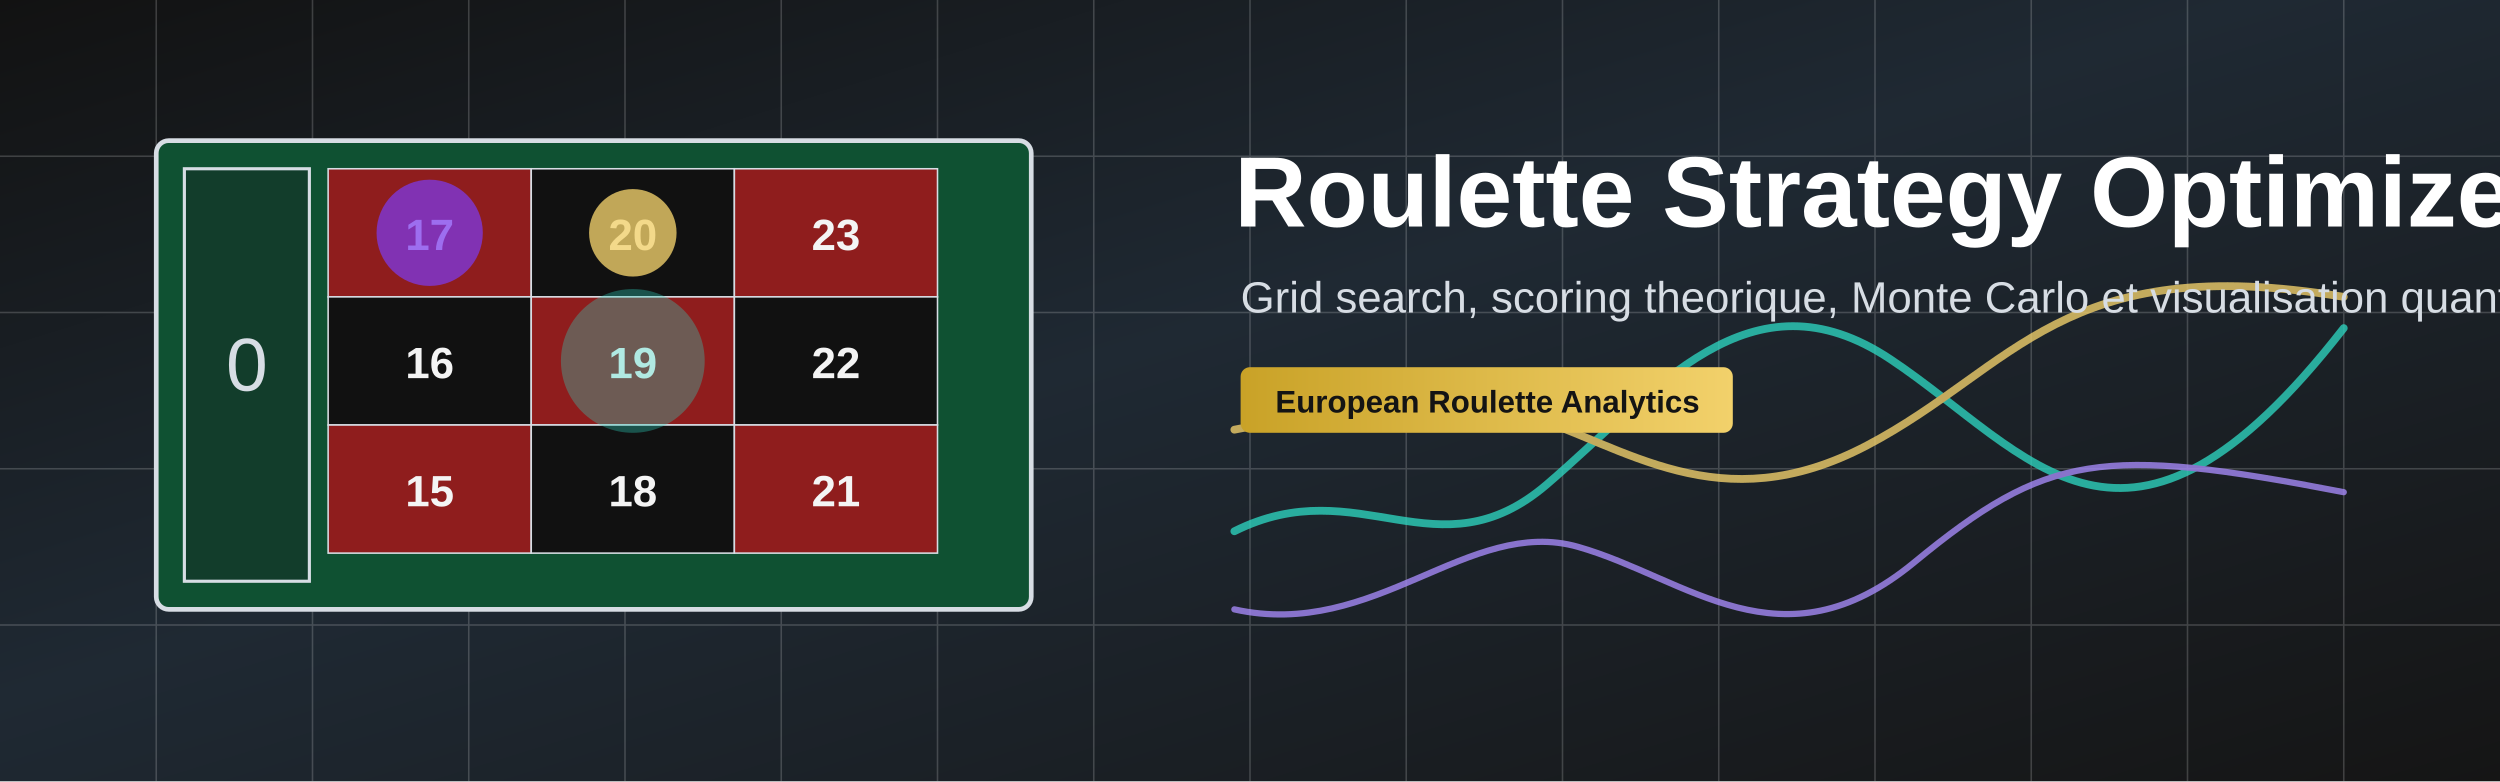
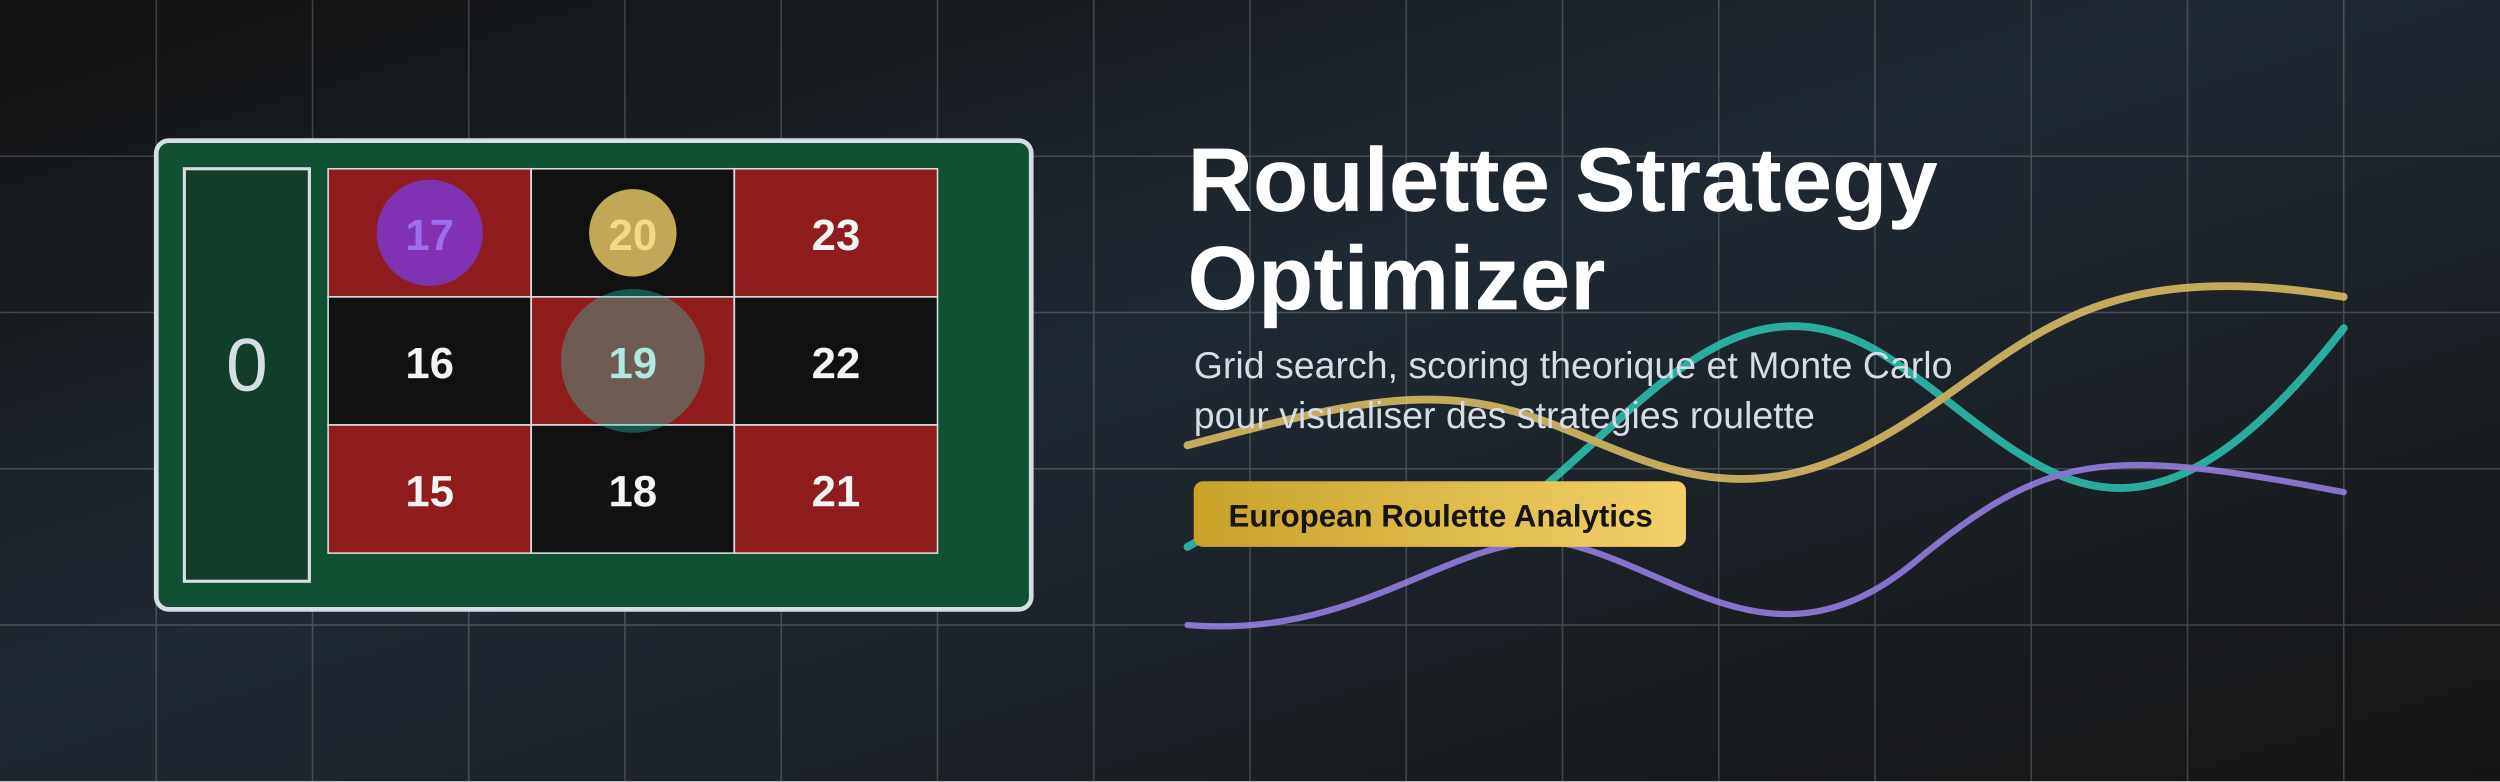
<svg xmlns="http://www.w3.org/2000/svg" viewBox="0 0 1600 500" role="img" aria-labelledby="title desc">
  <defs>
    <linearGradient id="bg" x1="0" x2="1" y1="0" y2="1">
      <stop offset="0%" stop-color="#121212" />
      <stop offset="45%" stop-color="#1f2933" />
      <stop offset="100%" stop-color="#151515" />
    </linearGradient>
    <linearGradient id="gold" x1="0" x2="1">
      <stop offset="0%" stop-color="#c9a227" />
      <stop offset="100%" stop-color="#f2d16b" />
    </linearGradient>
  </defs>
  <rect width="1600" height="500" fill="url(#bg)" />
  <g opacity="0.18" stroke="#ffffff" stroke-width="1">
    <path d="M0 100H1600M0 200H1600M0 300H1600M0 400H1600" />
    <path d="M100 0V500M200 0V500M300 0V500M400 0V500M500 0V500M600 0V500M700 0V500M800 0V500M900 0V500M1000 0V500M1100 0V500M1200 0V500M1300 0V500M1400 0V500M1500 0V500" />
  </g>
  <g transform="translate(100 90)">
    <rect x="0" y="0" width="560" height="300" rx="8" fill="#0f5132" stroke="#d7dde4" stroke-width="3" />
    <rect x="18" y="18" width="80" height="264" fill="#123d2b" stroke="#d7dde4" stroke-width="2" />
    <text x="58" y="160" text-anchor="middle" font-family="Arial, sans-serif" font-size="48" fill="#d7dde4">0</text>
    <g font-family="Arial, sans-serif" font-size="28" font-weight="700" text-anchor="middle" fill="#f4f4f4">
      <rect x="110" y="18" width="130" height="82" fill="#8f1d1d" stroke="#d7dde4" />
      <text x="175" y="70">17</text>
      <rect x="240" y="18" width="130" height="82" fill="#111111" stroke="#d7dde4" />
      <text x="305" y="70">20</text>
      <rect x="370" y="18" width="130" height="82" fill="#8f1d1d" stroke="#d7dde4" />
      <text x="435" y="70">23</text>
      <rect x="110" y="100" width="130" height="82" fill="#111111" stroke="#d7dde4" />
      <text x="175" y="152">16</text>
      <rect x="240" y="100" width="130" height="82" fill="#8f1d1d" stroke="#d7dde4" />
      <text x="305" y="152">19</text>
      <rect x="370" y="100" width="130" height="82" fill="#111111" stroke="#d7dde4" />
      <text x="435" y="152">22</text>
      <rect x="110" y="182" width="130" height="82" fill="#8f1d1d" stroke="#d7dde4" />
      <text x="175" y="234">15</text>
      <rect x="240" y="182" width="130" height="82" fill="#111111" stroke="#d7dde4" />
      <text x="305" y="234">18</text>
      <rect x="370" y="182" width="130" height="82" fill="#8f1d1d" stroke="#d7dde4" />
      <text x="435" y="234">21</text>
    </g>
    <circle cx="175" cy="59" r="34" fill="#7c3aed" opacity="0.72" />
    <circle cx="305" cy="59" r="28" fill="#f2d16b" opacity="0.78" />
    <circle cx="305" cy="141" r="46" fill="#2dd4bf" opacity="0.34" />
  </g>
  <g fill="none" stroke-linecap="round" opacity="0.78">
-     <path d="M790 340C870 300 920 370 990 310S1120 170 1210 230 1360 390 1500 210" stroke="#2dd4bf" stroke-width="5" />
-     <path d="M790 275C870 260 910 245 975 265S1100 335 1195 285 1320 160 1500 190" stroke="#f2d16b" stroke-width="5" />
-     <path d="M790 390C880 410 940 330 1010 350S1140 430 1225 360 1345 285 1500 315" stroke="#a78bfa" stroke-width="4" />
+     <path d="M760 350C845 300 920 370 990 310S1120 170 1210 230 1360 390 1500 210" stroke="#2dd4bf" stroke-width="5" />
+     <path d="M760 285C855 260 910 245 975 265S1100 335 1195 285 1320 160 1500 190" stroke="#f2d16b" stroke-width="5" />
+     <path d="M760 400C880 410 940 330 1010 350S1140 430 1225 360 1345 285 1500 315" stroke="#a78bfa" stroke-width="4" />
  </g>
-   <text x="790" y="145" font-family="Arial, sans-serif" font-size="64" font-weight="800" fill="#ffffff">Roulette Strategy Optimizer</text>
-   <text x="794" y="200" font-family="Arial, sans-serif" font-size="28" fill="#d7dde4">Grid search, scoring theorique, Monte Carlo et visualisation quantitative</text>
-   <rect x="794" y="235" width="315" height="42" rx="6" fill="url(#gold)" />
-   <text x="952" y="264" text-anchor="middle" font-family="Arial, sans-serif" font-size="20" font-weight="700" fill="#141414">European Roulette Analytics</text>
+   <text x="760" y="135" font-family="Arial, sans-serif" font-size="58" font-weight="800" fill="#ffffff">Roulette Strategy</text>
+   <text x="760" y="198" font-family="Arial, sans-serif" font-size="58" font-weight="800" fill="#ffffff">Optimizer</text>
+   <text x="764" y="242" font-family="Arial, sans-serif" font-size="24" fill="#d7dde4">Grid search, scoring theorique et Monte Carlo</text>
+   <text x="764" y="274" font-family="Arial, sans-serif" font-size="24" fill="#d7dde4">pour visualiser des strategies roulette</text>
+   <rect x="764" y="308" width="315" height="42" rx="6" fill="url(#gold)" />
+   <text x="922" y="337" text-anchor="middle" font-family="Arial, sans-serif" font-size="20" font-weight="700" fill="#141414">European Roulette Analytics</text>
</svg>
